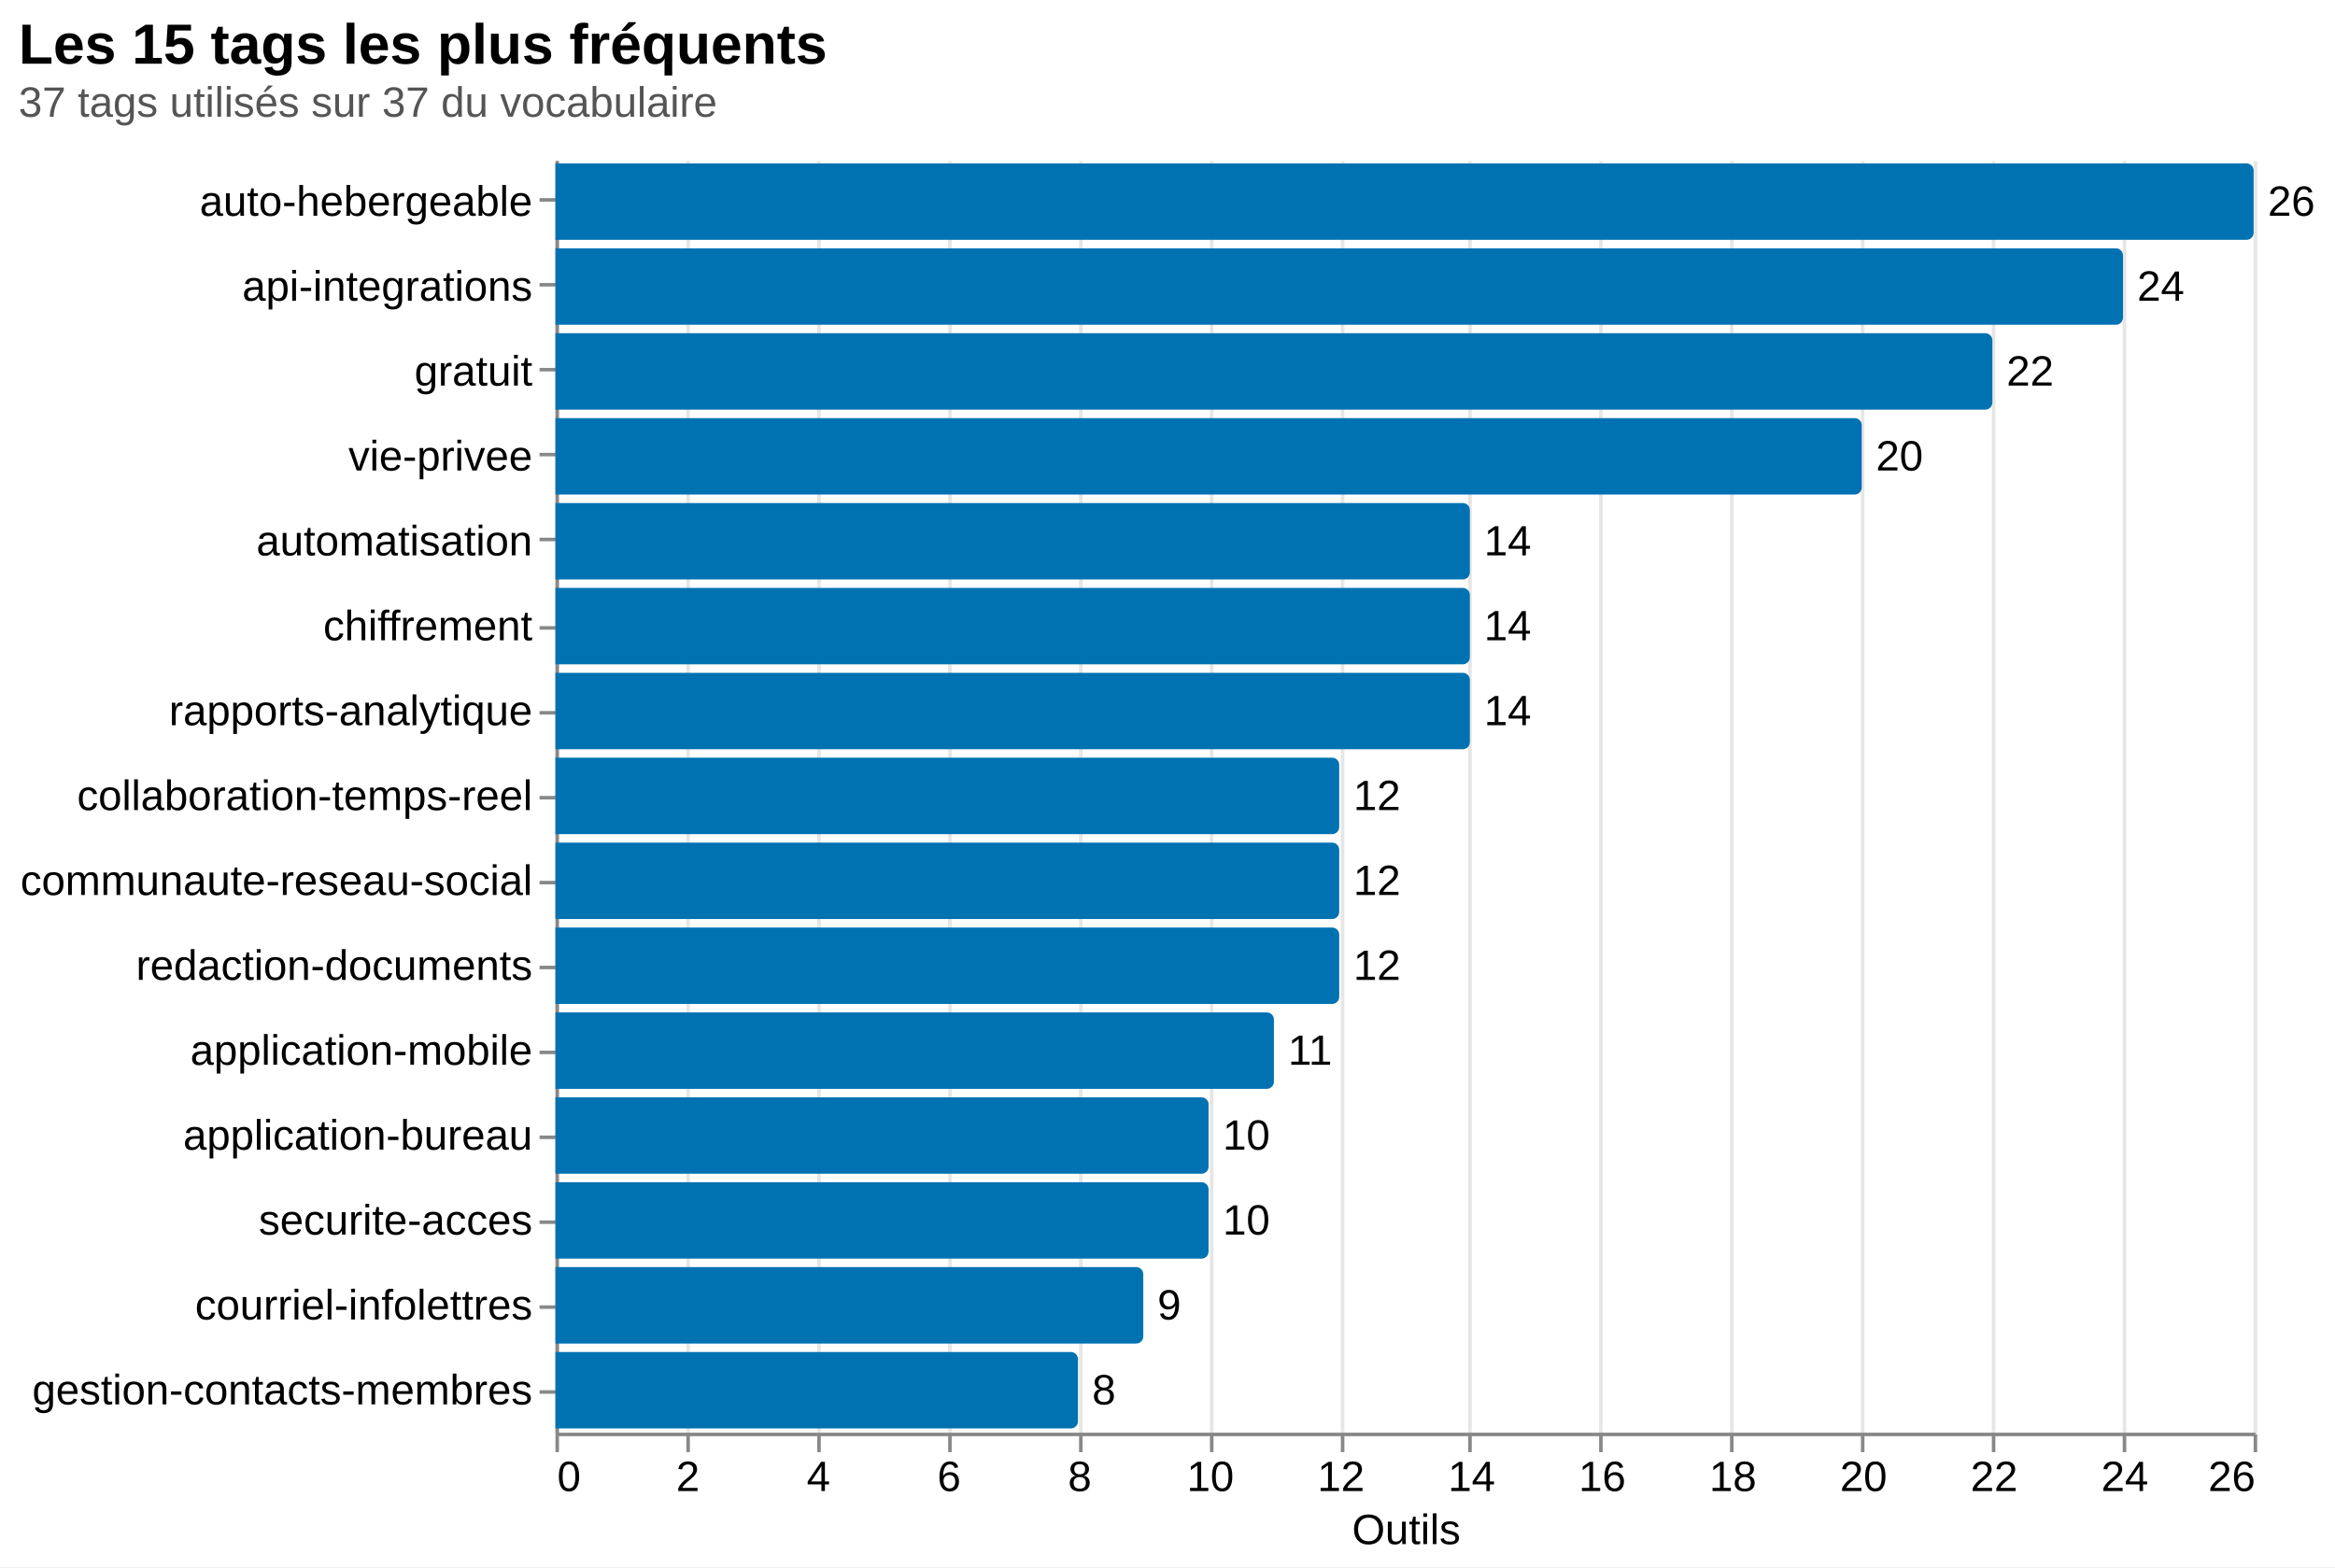
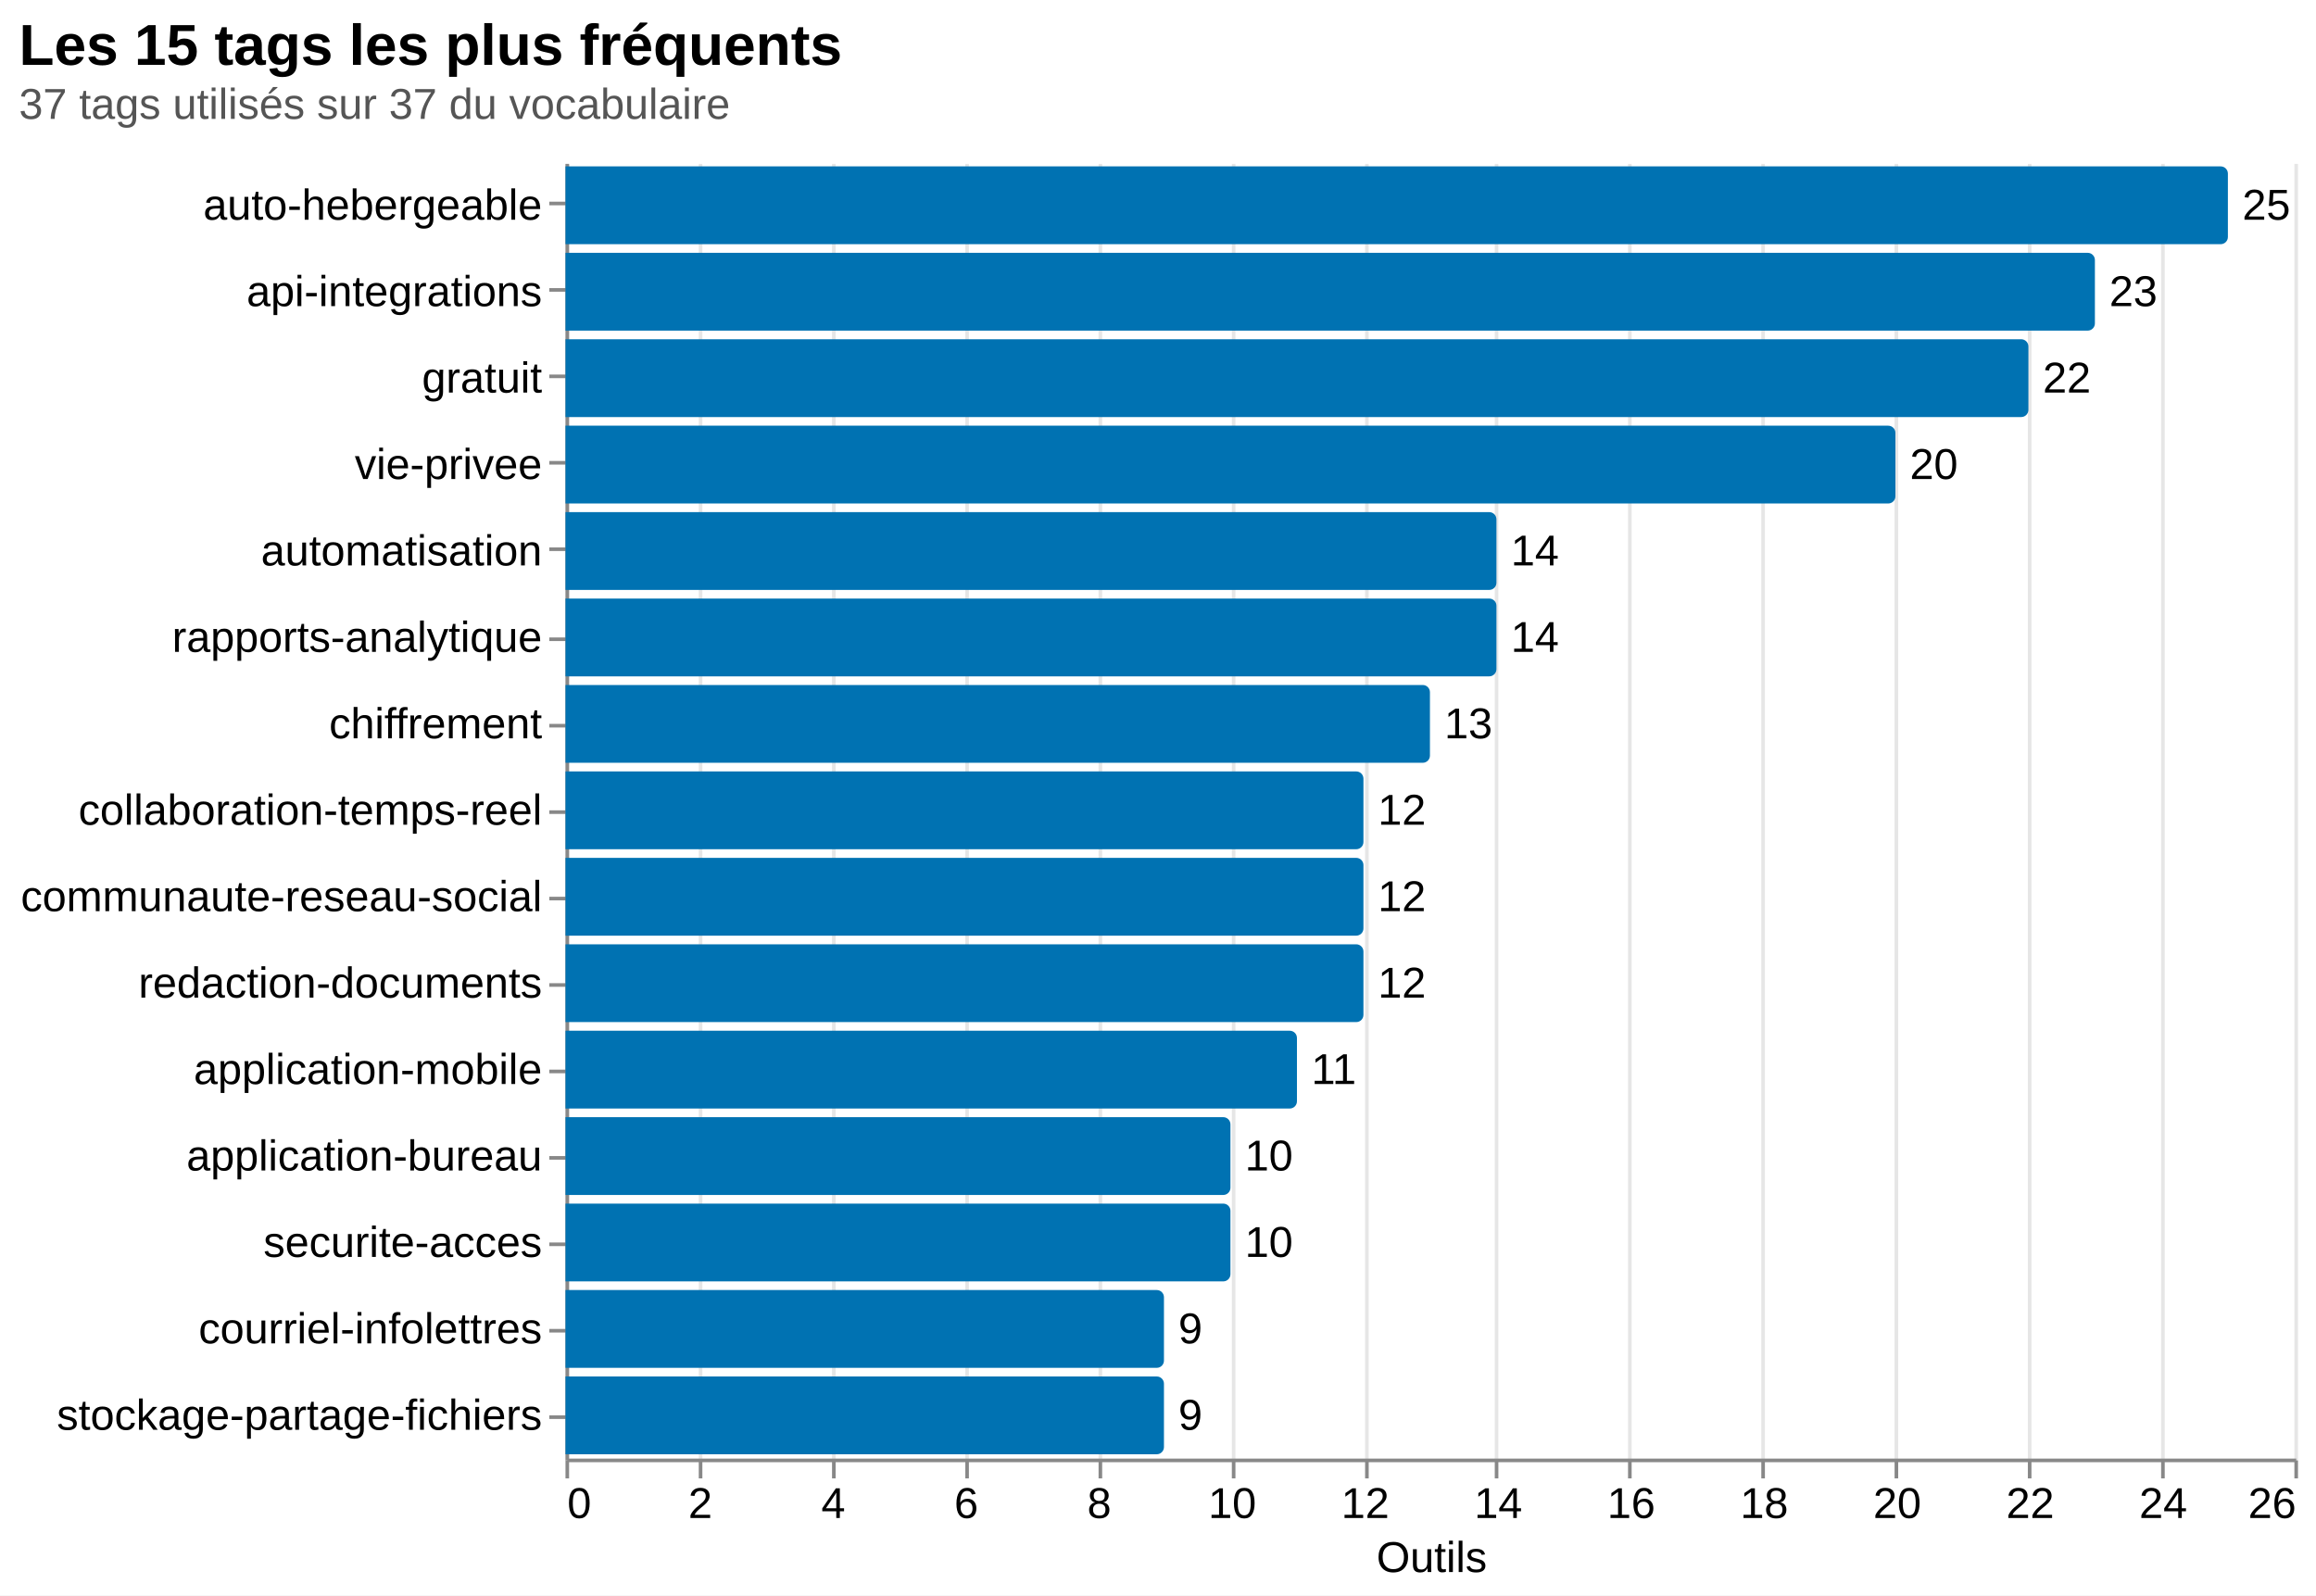
- <svg xmlns="http://www.w3.org/2000/svg" version="1.1" class="marks" width="660" height="443" viewBox="0 0 660 443">
-   <rect width="660" height="443" fill="white" />
+ <svg xmlns="http://www.w3.org/2000/svg" version="1.1" class="marks" width="643" height="443" viewBox="0 0 643 443">
+   <rect width="643" height="443" fill="white" />
  <g fill="none" stroke-miterlimit="10" transform="translate(157,45)">
    <g class="mark-group role-frame root" role="graphics-object" aria-roledescription="group mark container">
      <g transform="translate(0,0)">
        <path class="background" aria-hidden="true" d="M0,0h480v360h-480Z" />
        <g>
          <g class="mark-group role-axis" aria-hidden="true">
            <g transform="translate(0.5,360.5)">
              <path class="background" aria-hidden="true" d="M0,0h0v0h0Z" pointer-events="none" />
              <g>
                <g class="mark-rule role-axis-grid" pointer-events="none">
                  <line transform="translate(0,0)" x2="0" y2="-360" stroke="#E6E6E6" stroke-width="1" opacity="1" />
                  <line transform="translate(37,0)" x2="0" y2="-360" stroke="#E6E6E6" stroke-width="1" opacity="1" />
                  <line transform="translate(74,0)" x2="0" y2="-360" stroke="#E6E6E6" stroke-width="1" opacity="1" />
                  <line transform="translate(111,0)" x2="0" y2="-360" stroke="#E6E6E6" stroke-width="1" opacity="1" />
                  <line transform="translate(148,0)" x2="0" y2="-360" stroke="#E6E6E6" stroke-width="1" opacity="1" />
                  <line transform="translate(185,0)" x2="0" y2="-360" stroke="#E6E6E6" stroke-width="1" opacity="1" />
                  <line transform="translate(222,0)" x2="0" y2="-360" stroke="#E6E6E6" stroke-width="1" opacity="1" />
                  <line transform="translate(258,0)" x2="0" y2="-360" stroke="#E6E6E6" stroke-width="1" opacity="1" />
                  <line transform="translate(295,0)" x2="0" y2="-360" stroke="#E6E6E6" stroke-width="1" opacity="1" />
                  <line transform="translate(332,0)" x2="0" y2="-360" stroke="#E6E6E6" stroke-width="1" opacity="1" />
                  <line transform="translate(369,0)" x2="0" y2="-360" stroke="#E6E6E6" stroke-width="1" opacity="1" />
                  <line transform="translate(406,0)" x2="0" y2="-360" stroke="#E6E6E6" stroke-width="1" opacity="1" />
                  <line transform="translate(443,0)" x2="0" y2="-360" stroke="#E6E6E6" stroke-width="1" opacity="1" />
                  <line transform="translate(480,0)" x2="0" y2="-360" stroke="#E6E6E6" stroke-width="1" opacity="1" />
                </g>
              </g>
              <path class="foreground" aria-hidden="true" d="" pointer-events="none" display="none" />
            </g>
          </g>
          <g class="mark-group role-axis" role="graphics-symbol" aria-roledescription="axis" aria-label="X-axis titled 'Outils' for a linear scale with values from 0 to 26">
            <g transform="translate(0.5,360.5)">
              <path class="background" aria-hidden="true" d="M0,0h0v0h0Z" pointer-events="none" />
              <g>
                <g class="mark-rule role-axis-tick" pointer-events="none">
                  <line transform="translate(0,0)" x2="0" y2="5" stroke="#888888" stroke-width="1" opacity="1" />
                  <line transform="translate(37,0)" x2="0" y2="5" stroke="#888888" stroke-width="1" opacity="1" />
                  <line transform="translate(74,0)" x2="0" y2="5" stroke="#888888" stroke-width="1" opacity="1" />
                  <line transform="translate(111,0)" x2="0" y2="5" stroke="#888888" stroke-width="1" opacity="1" />
                  <line transform="translate(148,0)" x2="0" y2="5" stroke="#888888" stroke-width="1" opacity="1" />
                  <line transform="translate(185,0)" x2="0" y2="5" stroke="#888888" stroke-width="1" opacity="1" />
                  <line transform="translate(222,0)" x2="0" y2="5" stroke="#888888" stroke-width="1" opacity="1" />
                  <line transform="translate(258,0)" x2="0" y2="5" stroke="#888888" stroke-width="1" opacity="1" />
                  <line transform="translate(295,0)" x2="0" y2="5" stroke="#888888" stroke-width="1" opacity="1" />
                  <line transform="translate(332,0)" x2="0" y2="5" stroke="#888888" stroke-width="1" opacity="1" />
                  <line transform="translate(369,0)" x2="0" y2="5" stroke="#888888" stroke-width="1" opacity="1" />
                  <line transform="translate(406,0)" x2="0" y2="5" stroke="#888888" stroke-width="1" opacity="1" />
                  <line transform="translate(443,0)" x2="0" y2="5" stroke="#888888" stroke-width="1" opacity="1" />
                  <line transform="translate(480,0)" x2="0" y2="5" stroke="#888888" stroke-width="1" opacity="1" />
                </g>
                <g class="mark-text role-axis-label" pointer-events="none">
                  <text text-anchor="start" transform="translate(0,16)" font-family="Liberation Sans, Helvetica, Arial, sans-serif" font-size="12px" fill="#000" opacity="1">0</text>
                  <text text-anchor="middle" transform="translate(36.92308,16)" font-family="Liberation Sans, Helvetica, Arial, sans-serif" font-size="12px" fill="#000" opacity="1">2</text>
                  <text text-anchor="middle" transform="translate(73.84615,16)" font-family="Liberation Sans, Helvetica, Arial, sans-serif" font-size="12px" fill="#000" opacity="1">4</text>
                  <text text-anchor="middle" transform="translate(110.7692,16)" font-family="Liberation Sans, Helvetica, Arial, sans-serif" font-size="12px" fill="#000" opacity="1">6</text>
                  <text text-anchor="middle" transform="translate(147.6923,16)" font-family="Liberation Sans, Helvetica, Arial, sans-serif" font-size="12px" fill="#000" opacity="1">8</text>
                  <text text-anchor="middle" transform="translate(184.6154,16)" font-family="Liberation Sans, Helvetica, Arial, sans-serif" font-size="12px" fill="#000" opacity="1">10</text>
                  <text text-anchor="middle" transform="translate(221.5385,16)" font-family="Liberation Sans, Helvetica, Arial, sans-serif" font-size="12px" fill="#000" opacity="1">12</text>
                  <text text-anchor="middle" transform="translate(258.4615,16)" font-family="Liberation Sans, Helvetica, Arial, sans-serif" font-size="12px" fill="#000" opacity="1">14</text>
                  <text text-anchor="middle" transform="translate(295.3846,16)" font-family="Liberation Sans, Helvetica, Arial, sans-serif" font-size="12px" fill="#000" opacity="1">16</text>
                  <text text-anchor="middle" transform="translate(332.3077,16)" font-family="Liberation Sans, Helvetica, Arial, sans-serif" font-size="12px" fill="#000" opacity="1">18</text>
                  <text text-anchor="middle" transform="translate(369.2308,16)" font-family="Liberation Sans, Helvetica, Arial, sans-serif" font-size="12px" fill="#000" opacity="1">20</text>
                  <text text-anchor="middle" transform="translate(406.1538,16)" font-family="Liberation Sans, Helvetica, Arial, sans-serif" font-size="12px" fill="#000" opacity="1">22</text>
                  <text text-anchor="middle" transform="translate(443.0769,16)" font-family="Liberation Sans, Helvetica, Arial, sans-serif" font-size="12px" fill="#000" opacity="1">24</text>
                  <text text-anchor="end" transform="translate(480,16)" font-family="Liberation Sans, Helvetica, Arial, sans-serif" font-size="12px" fill="#000" opacity="1">26</text>
                </g>
                <g class="mark-rule role-axis-domain" pointer-events="none">
                  <line transform="translate(0,0)" x2="480" y2="0" stroke="#888888" stroke-width="1" opacity="1" />
                </g>
                <g class="mark-text role-axis-title" pointer-events="none">
                  <text text-anchor="middle" transform="translate(240,31)" font-family="Liberation Sans, Helvetica, Arial, sans-serif" font-size="12px" font-weight="normal" fill="#000" opacity="1">Outils</text>
                </g>
              </g>
              <path class="foreground" aria-hidden="true" d="" pointer-events="none" display="none" />
            </g>
          </g>
-           <g class="mark-group role-axis" role="graphics-symbol" aria-roledescription="axis" aria-label="Y-axis for a discrete scale with 15 values: auto-hebergeable, api-integrations, gratuit, vie-privee, automatisation, ending with gestion-contacts-membres">
+           <g class="mark-group role-axis" role="graphics-symbol" aria-roledescription="axis" aria-label="Y-axis for a discrete scale with 15 values: auto-hebergeable, api-integrations, gratuit, vie-privee, automatisation, ending with stockage-partage-fichiers">
            <g transform="translate(0.5,0.5)">
              <path class="background" aria-hidden="true" d="M0,0h0v0h0Z" pointer-events="none" />
              <g>
                <g class="mark-rule role-axis-tick" pointer-events="none">
                  <line transform="translate(0,11)" x2="-5" y2="0" stroke="#888888" stroke-width="1" opacity="1" />
                  <line transform="translate(0,35)" x2="-5" y2="0" stroke="#888888" stroke-width="1" opacity="1" />
                  <line transform="translate(0,59)" x2="-5" y2="0" stroke="#888888" stroke-width="1" opacity="1" />
                  <line transform="translate(0,83)" x2="-5" y2="0" stroke="#888888" stroke-width="1" opacity="1" />
                  <line transform="translate(0,107)" x2="-5" y2="0" stroke="#888888" stroke-width="1" opacity="1" />
                  <line transform="translate(0,132)" x2="-5" y2="0" stroke="#888888" stroke-width="1" opacity="1" />
                  <line transform="translate(0,156)" x2="-5" y2="0" stroke="#888888" stroke-width="1" opacity="1" />
                  <line transform="translate(0,180)" x2="-5" y2="0" stroke="#888888" stroke-width="1" opacity="1" />
                  <line transform="translate(0,204)" x2="-5" y2="0" stroke="#888888" stroke-width="1" opacity="1" />
                  <line transform="translate(0,228)" x2="-5" y2="0" stroke="#888888" stroke-width="1" opacity="1" />
                  <line transform="translate(0,252)" x2="-5" y2="0" stroke="#888888" stroke-width="1" opacity="1" />
                  <line transform="translate(0,276)" x2="-5" y2="0" stroke="#888888" stroke-width="1" opacity="1" />
                  <line transform="translate(0,300)" x2="-5" y2="0" stroke="#888888" stroke-width="1" opacity="1" />
                  <line transform="translate(0,324)" x2="-5" y2="0" stroke="#888888" stroke-width="1" opacity="1" />
                  <line transform="translate(0,348)" x2="-5" y2="0" stroke="#888888" stroke-width="1" opacity="1" />
                </g>
                <g class="mark-text role-axis-label" pointer-events="none">
                  <text text-anchor="end" transform="translate(-7,15.5)" font-family="Liberation Sans, Helvetica, Arial, sans-serif" font-size="12px" fill="#000" opacity="1">auto-hebergeable</text>
                  <text text-anchor="end" transform="translate(-7,39.5)" font-family="Liberation Sans, Helvetica, Arial, sans-serif" font-size="12px" fill="#000" opacity="1">api-integrations</text>
                  <text text-anchor="end" transform="translate(-7,63.5)" font-family="Liberation Sans, Helvetica, Arial, sans-serif" font-size="12px" fill="#000" opacity="1">gratuit</text>
                  <text text-anchor="end" transform="translate(-7,87.5)" font-family="Liberation Sans, Helvetica, Arial, sans-serif" font-size="12px" fill="#000" opacity="1">vie-privee</text>
                  <text text-anchor="end" transform="translate(-7,111.5)" font-family="Liberation Sans, Helvetica, Arial, sans-serif" font-size="12px" fill="#000" opacity="1">automatisation</text>
-                   <text text-anchor="end" transform="translate(-7,135.5)" font-family="Liberation Sans, Helvetica, Arial, sans-serif" font-size="12px" fill="#000" opacity="1">chiffrement</text>
-                   <text text-anchor="end" transform="translate(-7,159.5)" font-family="Liberation Sans, Helvetica, Arial, sans-serif" font-size="12px" fill="#000" opacity="1">rapports-analytique</text>
+                   <text text-anchor="end" transform="translate(-7,135.5)" font-family="Liberation Sans, Helvetica, Arial, sans-serif" font-size="12px" fill="#000" opacity="1">rapports-analytique</text>
+                   <text text-anchor="end" transform="translate(-7,159.5)" font-family="Liberation Sans, Helvetica, Arial, sans-serif" font-size="12px" fill="#000" opacity="1">chiffrement</text>
                  <text text-anchor="end" transform="translate(-7,183.5)" font-family="Liberation Sans, Helvetica, Arial, sans-serif" font-size="12px" fill="#000" opacity="1">collaboration-temps-reel</text>
                  <text text-anchor="end" transform="translate(-7,207.5)" font-family="Liberation Sans, Helvetica, Arial, sans-serif" font-size="12px" fill="#000" opacity="1">communaute-reseau-social</text>
                  <text text-anchor="end" transform="translate(-7,231.5)" font-family="Liberation Sans, Helvetica, Arial, sans-serif" font-size="12px" fill="#000" opacity="1">redaction-documents</text>
                  <text text-anchor="end" transform="translate(-7,255.5)" font-family="Liberation Sans, Helvetica, Arial, sans-serif" font-size="12px" fill="#000" opacity="1">application-mobile</text>
                  <text text-anchor="end" transform="translate(-7,279.5)" font-family="Liberation Sans, Helvetica, Arial, sans-serif" font-size="12px" fill="#000" opacity="1">application-bureau</text>
                  <text text-anchor="end" transform="translate(-7,303.5)" font-family="Liberation Sans, Helvetica, Arial, sans-serif" font-size="12px" fill="#000" opacity="1">securite-acces</text>
                  <text text-anchor="end" transform="translate(-7,327.5)" font-family="Liberation Sans, Helvetica, Arial, sans-serif" font-size="12px" fill="#000" opacity="1">courriel-infolettres</text>
-                   <text text-anchor="end" transform="translate(-7,351.5)" font-family="Liberation Sans, Helvetica, Arial, sans-serif" font-size="12px" fill="#000" opacity="1">gestion-contacts-membres</text>
+                   <text text-anchor="end" transform="translate(-7,351.5)" font-family="Liberation Sans, Helvetica, Arial, sans-serif" font-size="12px" fill="#000" opacity="1">stockage-partage-fichiers</text>
                </g>
                <g class="mark-rule role-axis-domain" pointer-events="none">
                  <line transform="translate(0,0)" x2="0" y2="360" stroke="#888888" stroke-width="1" opacity="1" />
                </g>
              </g>
              <path class="foreground" aria-hidden="true" d="" pointer-events="none" display="none" />
            </g>
          </g>
          <g class="mark-group role-scope" role="graphics-object" aria-roledescription="group mark container">
            <g transform="translate(0,1.2)">
-               <path class="background" aria-hidden="true" d="M0,0L478,0C479.104,0,480,0.896,480,2L480,19.6C480,20.704,479.104,21.6,478,21.6L0,21.6C0,21.6,0,21.6,0,21.6L0,0C0,0,0,0,0,0Z" />
+               <path class="background" aria-hidden="true" d="M0,0L459.538,0C460.642,0,461.538,0.896,461.538,2L461.538,19.6C461.538,20.704,460.642,21.6,459.538,21.6L0,21.6C0,21.6,0,21.6,0,21.6L0,0C0,0,0,0,0,0Z" />
              <g clip-path="url(#clip1)">
                <g class="mark-group role-scope" role="graphics-object" aria-roledescription="group mark container">
                  <g transform="translate(0,0)">
                    <path class="background" aria-hidden="true" d="M0,0h0v21.6h0Z" />
                    <g>
                      <g class="mark-rect role-mark layer_0_marks" role="graphics-object" aria-roledescription="rect mark container">
-                         <path aria-label="Outils: 26; tag: auto-hebergeable" role="graphics-symbol" aria-roledescription="bar" d="M0,0h480v21.6h-480Z" fill="#0072B2" />
+                         <path aria-label="Outils: 25; tag: auto-hebergeable" role="graphics-symbol" aria-roledescription="bar" d="M0,0h461.538v21.6h-461.538Z" fill="#0072B2" />
                      </g>
                    </g>
                    <path class="foreground" aria-hidden="true" d="" display="none" />
                  </g>
                </g>
              </g>
              <path class="foreground" aria-hidden="true" d="" display="none" />
            </g>
            <g transform="translate(0,25.2)">
-               <path class="background" aria-hidden="true" d="M0,0L441.077,0C442.181,0,443.077,0.896,443.077,2L443.077,19.6C443.077,20.704,442.181,21.6,441.077,21.6L0,21.6C0,21.6,0,21.6,0,21.6L0,0C0,0,0,0,0,0Z" />
+               <path class="background" aria-hidden="true" d="M0,0L422.615,0C423.719,0,424.615,0.896,424.615,2L424.615,19.6C424.615,20.704,423.719,21.6,422.615,21.6L0,21.6C0,21.6,0,21.6,0,21.6L0,0C0,0,0,0,0,0Z" />
              <g clip-path="url(#clip2)">
                <g class="mark-group role-scope" role="graphics-object" aria-roledescription="group mark container">
                  <g transform="translate(0,0)">
                    <path class="background" aria-hidden="true" d="M0,0h0v21.6h0Z" />
                    <g>
                      <g class="mark-rect role-mark layer_0_marks" role="graphics-object" aria-roledescription="rect mark container">
-                         <path aria-label="Outils: 24; tag: api-integrations" role="graphics-symbol" aria-roledescription="bar" d="M0,0h443.077v21.6h-443.077Z" fill="#0072B2" />
+                         <path aria-label="Outils: 23; tag: api-integrations" role="graphics-symbol" aria-roledescription="bar" d="M0,0h424.615v21.6h-424.615Z" fill="#0072B2" />
                      </g>
                    </g>
                    <path class="foreground" aria-hidden="true" d="" display="none" />
                  </g>
                </g>
              </g>
              <path class="foreground" aria-hidden="true" d="" display="none" />
            </g>
            <g transform="translate(0,49.2)">
              <path class="background" aria-hidden="true" d="M0,0L404.154,0C405.258,0,406.154,0.896,406.154,2L406.154,19.6C406.154,20.704,405.258,21.6,404.154,21.6L0,21.6C0,21.6,0,21.6,0,21.6L0,0C0,0,0,0,0,0Z" />
              <g clip-path="url(#clip3)">
                <g class="mark-group role-scope" role="graphics-object" aria-roledescription="group mark container">
                  <g transform="translate(0,0)">
                    <path class="background" aria-hidden="true" d="M0,0h0v21.6h0Z" />
                    <g>
                      <g class="mark-rect role-mark layer_0_marks" role="graphics-object" aria-roledescription="rect mark container">
                        <path aria-label="Outils: 22; tag: gratuit" role="graphics-symbol" aria-roledescription="bar" d="M0,0h406.154v21.6h-406.154Z" fill="#0072B2" />
                      </g>
                    </g>
                    <path class="foreground" aria-hidden="true" d="" display="none" />
                  </g>
                </g>
              </g>
              <path class="foreground" aria-hidden="true" d="" display="none" />
            </g>
            <g transform="translate(0,73.2)">
              <path class="background" aria-hidden="true" d="M0,0L367.231,0C368.335,0,369.231,0.896,369.231,2L369.231,19.6C369.231,20.704,368.335,21.6,367.231,21.6L0,21.6C0,21.6,0,21.6,0,21.6L0,0C0,0,0,0,0,0Z" />
              <g clip-path="url(#clip4)">
                <g class="mark-group role-scope" role="graphics-object" aria-roledescription="group mark container">
                  <g transform="translate(0,0)">
                    <path class="background" aria-hidden="true" d="M0,0h0v21.6h0Z" />
                    <g>
                      <g class="mark-rect role-mark layer_0_marks" role="graphics-object" aria-roledescription="rect mark container">
                        <path aria-label="Outils: 20; tag: vie-privee" role="graphics-symbol" aria-roledescription="bar" d="M0,0h369.231v21.6h-369.231Z" fill="#0072B2" />
                      </g>
                    </g>
                    <path class="foreground" aria-hidden="true" d="" display="none" />
                  </g>
                </g>
              </g>
              <path class="foreground" aria-hidden="true" d="" display="none" />
            </g>
            <g transform="translate(0,97.2)">
              <path class="background" aria-hidden="true" d="M0,0L256.462,0C257.565,0,258.462,0.896,258.462,2L258.462,19.6C258.462,20.704,257.565,21.6,256.462,21.6L0,21.6C0,21.6,0,21.6,0,21.6L0,0C0,0,0,0,0,0Z" />
              <g clip-path="url(#clip5)">
                <g class="mark-group role-scope" role="graphics-object" aria-roledescription="group mark container">
                  <g transform="translate(0,0)">
                    <path class="background" aria-hidden="true" d="M0,0h0v21.6h0Z" />
                    <g>
                      <g class="mark-rect role-mark layer_0_marks" role="graphics-object" aria-roledescription="rect mark container">
                        <path aria-label="Outils: 14; tag: automatisation" role="graphics-symbol" aria-roledescription="bar" d="M0,0h258.462v21.6h-258.462Z" fill="#0072B2" />
                      </g>
                    </g>
                    <path class="foreground" aria-hidden="true" d="" display="none" />
                  </g>
                </g>
              </g>
              <path class="foreground" aria-hidden="true" d="" display="none" />
            </g>
            <g transform="translate(0,121.2)">
              <path class="background" aria-hidden="true" d="M0,0L256.462,0C257.565,0,258.462,0.896,258.462,2L258.462,19.6C258.462,20.704,257.565,21.6,256.462,21.6L0,21.6C0,21.6,0,21.6,0,21.6L0,0C0,0,0,0,0,0Z" />
              <g clip-path="url(#clip6)">
                <g class="mark-group role-scope" role="graphics-object" aria-roledescription="group mark container">
                  <g transform="translate(0,0)">
                    <path class="background" aria-hidden="true" d="M0,0h0v21.6h0Z" />
                    <g>
                      <g class="mark-rect role-mark layer_0_marks" role="graphics-object" aria-roledescription="rect mark container">
-                         <path aria-label="Outils: 14; tag: chiffrement" role="graphics-symbol" aria-roledescription="bar" d="M0,0h258.462v21.6h-258.462Z" fill="#0072B2" />
+                         <path aria-label="Outils: 14; tag: rapports-analytique" role="graphics-symbol" aria-roledescription="bar" d="M0,0h258.462v21.6h-258.462Z" fill="#0072B2" />
                      </g>
                    </g>
                    <path class="foreground" aria-hidden="true" d="" display="none" />
                  </g>
                </g>
              </g>
              <path class="foreground" aria-hidden="true" d="" display="none" />
            </g>
            <g transform="translate(0,145.2)">
-               <path class="background" aria-hidden="true" d="M0,0L256.462,0C257.565,0,258.462,0.896,258.462,2L258.462,19.6C258.462,20.704,257.565,21.6,256.462,21.6L0,21.6C0,21.6,0,21.6,0,21.6L0,0C0,0,0,0,0,0Z" />
+               <path class="background" aria-hidden="true" d="M0,0L238,0C239.104,0,240,0.896,240,2L240,19.6C240,20.704,239.104,21.6,238,21.6L0,21.6C0,21.6,0,21.6,0,21.6L0,0C0,0,0,0,0,0Z" />
              <g clip-path="url(#clip7)">
                <g class="mark-group role-scope" role="graphics-object" aria-roledescription="group mark container">
                  <g transform="translate(0,0)">
                    <path class="background" aria-hidden="true" d="M0,0h0v21.6h0Z" />
                    <g>
                      <g class="mark-rect role-mark layer_0_marks" role="graphics-object" aria-roledescription="rect mark container">
-                         <path aria-label="Outils: 14; tag: rapports-analytique" role="graphics-symbol" aria-roledescription="bar" d="M0,0h258.462v21.6h-258.462Z" fill="#0072B2" />
+                         <path aria-label="Outils: 13; tag: chiffrement" role="graphics-symbol" aria-roledescription="bar" d="M0,0h240v21.6h-240Z" fill="#0072B2" />
                      </g>
                    </g>
                    <path class="foreground" aria-hidden="true" d="" display="none" />
                  </g>
                </g>
              </g>
              <path class="foreground" aria-hidden="true" d="" display="none" />
            </g>
            <g transform="translate(0,169.2)">
              <path class="background" aria-hidden="true" d="M0,0L219.538,0C220.642,0,221.538,0.896,221.538,2L221.538,19.6C221.538,20.704,220.642,21.6,219.538,21.6L0,21.6C0,21.6,0,21.6,0,21.6L0,0C0,0,0,0,0,0Z" />
              <g clip-path="url(#clip8)">
                <g class="mark-group role-scope" role="graphics-object" aria-roledescription="group mark container">
                  <g transform="translate(0,0)">
                    <path class="background" aria-hidden="true" d="M0,0h0v21.6h0Z" />
                    <g>
                      <g class="mark-rect role-mark layer_0_marks" role="graphics-object" aria-roledescription="rect mark container">
                        <path aria-label="Outils: 12; tag: collaboration-temps-reel" role="graphics-symbol" aria-roledescription="bar" d="M0,0h221.538v21.6h-221.538Z" fill="#0072B2" />
                      </g>
                    </g>
                    <path class="foreground" aria-hidden="true" d="" display="none" />
                  </g>
                </g>
              </g>
              <path class="foreground" aria-hidden="true" d="" display="none" />
            </g>
            <g transform="translate(0,193.2)">
              <path class="background" aria-hidden="true" d="M0,0L219.538,0C220.642,0,221.538,0.896,221.538,2L221.538,19.6C221.538,20.704,220.642,21.6,219.538,21.6L0,21.6C0,21.6,0,21.6,0,21.6L0,0C0,0,0,0,0,0Z" />
              <g clip-path="url(#clip9)">
                <g class="mark-group role-scope" role="graphics-object" aria-roledescription="group mark container">
                  <g transform="translate(0,0)">
                    <path class="background" aria-hidden="true" d="M0,0h0v21.6h0Z" />
                    <g>
                      <g class="mark-rect role-mark layer_0_marks" role="graphics-object" aria-roledescription="rect mark container">
                        <path aria-label="Outils: 12; tag: communaute-reseau-social" role="graphics-symbol" aria-roledescription="bar" d="M0,0h221.538v21.6h-221.538Z" fill="#0072B2" />
                      </g>
                    </g>
                    <path class="foreground" aria-hidden="true" d="" display="none" />
                  </g>
                </g>
              </g>
              <path class="foreground" aria-hidden="true" d="" display="none" />
            </g>
            <g transform="translate(0,217.2)">
              <path class="background" aria-hidden="true" d="M0,0L219.538,0C220.642,0,221.538,0.896,221.538,2L221.538,19.6C221.538,20.704,220.642,21.6,219.538,21.6L0,21.6C0,21.6,0,21.6,0,21.6L0,0C0,0,0,0,0,0Z" />
              <g clip-path="url(#clip10)">
                <g class="mark-group role-scope" role="graphics-object" aria-roledescription="group mark container">
                  <g transform="translate(0,0)">
                    <path class="background" aria-hidden="true" d="M0,0h0v21.6h0Z" />
                    <g>
                      <g class="mark-rect role-mark layer_0_marks" role="graphics-object" aria-roledescription="rect mark container">
                        <path aria-label="Outils: 12; tag: redaction-documents" role="graphics-symbol" aria-roledescription="bar" d="M0,0h221.538v21.6h-221.538Z" fill="#0072B2" />
                      </g>
                    </g>
                    <path class="foreground" aria-hidden="true" d="" display="none" />
                  </g>
                </g>
              </g>
              <path class="foreground" aria-hidden="true" d="" display="none" />
            </g>
            <g transform="translate(0,241.2)">
              <path class="background" aria-hidden="true" d="M0,0L201.077,0C202.181,0,203.077,0.896,203.077,2L203.077,19.6C203.077,20.704,202.181,21.6,201.077,21.6L0,21.6C0,21.6,0,21.6,0,21.6L0,0C0,0,0,0,0,0Z" />
              <g clip-path="url(#clip11)">
                <g class="mark-group role-scope" role="graphics-object" aria-roledescription="group mark container">
                  <g transform="translate(0,0)">
                    <path class="background" aria-hidden="true" d="M0,0h0v21.6h0Z" />
                    <g>
                      <g class="mark-rect role-mark layer_0_marks" role="graphics-object" aria-roledescription="rect mark container">
                        <path aria-label="Outils: 11; tag: application-mobile" role="graphics-symbol" aria-roledescription="bar" d="M0,0h203.077v21.6h-203.077Z" fill="#0072B2" />
                      </g>
                    </g>
                    <path class="foreground" aria-hidden="true" d="" display="none" />
                  </g>
                </g>
              </g>
              <path class="foreground" aria-hidden="true" d="" display="none" />
            </g>
            <g transform="translate(0,265.2)">
              <path class="background" aria-hidden="true" d="M0,0L182.615,0C183.719,0,184.615,0.896,184.615,2L184.615,19.6C184.615,20.704,183.719,21.6,182.615,21.6L0,21.6C0,21.6,0,21.6,0,21.6L0,0C0,0,0,0,0,0Z" />
              <g clip-path="url(#clip12)">
                <g class="mark-group role-scope" role="graphics-object" aria-roledescription="group mark container">
                  <g transform="translate(0,0)">
                    <path class="background" aria-hidden="true" d="M0,0h0v21.6h0Z" />
                    <g>
                      <g class="mark-rect role-mark layer_0_marks" role="graphics-object" aria-roledescription="rect mark container">
                        <path aria-label="Outils: 10; tag: application-bureau" role="graphics-symbol" aria-roledescription="bar" d="M0,0h184.615v21.6h-184.615Z" fill="#0072B2" />
                      </g>
                    </g>
                    <path class="foreground" aria-hidden="true" d="" display="none" />
                  </g>
                </g>
              </g>
              <path class="foreground" aria-hidden="true" d="" display="none" />
            </g>
            <g transform="translate(0,289.2)">
              <path class="background" aria-hidden="true" d="M0,0L182.615,0C183.719,0,184.615,0.896,184.615,2L184.615,19.6C184.615,20.704,183.719,21.6,182.615,21.6L0,21.6C0,21.6,0,21.6,0,21.6L0,0C0,0,0,0,0,0Z" />
              <g clip-path="url(#clip13)">
                <g class="mark-group role-scope" role="graphics-object" aria-roledescription="group mark container">
                  <g transform="translate(0,0)">
                    <path class="background" aria-hidden="true" d="M0,0h0v21.6h0Z" />
                    <g>
                      <g class="mark-rect role-mark layer_0_marks" role="graphics-object" aria-roledescription="rect mark container">
                        <path aria-label="Outils: 10; tag: securite-acces" role="graphics-symbol" aria-roledescription="bar" d="M0,0h184.615v21.6h-184.615Z" fill="#0072B2" />
                      </g>
                    </g>
                    <path class="foreground" aria-hidden="true" d="" display="none" />
                  </g>
                </g>
              </g>
              <path class="foreground" aria-hidden="true" d="" display="none" />
            </g>
            <g transform="translate(0,313.2)">
              <path class="background" aria-hidden="true" d="M0,0L164.154,0C165.258,0,166.154,0.896,166.154,2L166.154,19.6C166.154,20.704,165.258,21.6,164.154,21.6L0,21.6C0,21.6,0,21.6,0,21.6L0,0C0,0,0,0,0,0Z" />
              <g clip-path="url(#clip14)">
                <g class="mark-group role-scope" role="graphics-object" aria-roledescription="group mark container">
                  <g transform="translate(0,0)">
                    <path class="background" aria-hidden="true" d="M0,0h0v21.6h0Z" />
                    <g>
                      <g class="mark-rect role-mark layer_0_marks" role="graphics-object" aria-roledescription="rect mark container">
                        <path aria-label="Outils: 9; tag: courriel-infolettres" role="graphics-symbol" aria-roledescription="bar" d="M0,0h166.154v21.6h-166.154Z" fill="#0072B2" />
                      </g>
                    </g>
                    <path class="foreground" aria-hidden="true" d="" display="none" />
                  </g>
                </g>
              </g>
              <path class="foreground" aria-hidden="true" d="" display="none" />
            </g>
            <g transform="translate(0,337.2)">
-               <path class="background" aria-hidden="true" d="M0,0L145.692,0C146.796,0,147.692,0.896,147.692,2L147.692,19.6C147.692,20.704,146.796,21.6,145.692,21.6L0,21.6C0,21.6,0,21.6,0,21.6L0,0C0,0,0,0,0,0Z" />
+               <path class="background" aria-hidden="true" d="M0,0L164.154,0C165.258,0,166.154,0.896,166.154,2L166.154,19.6C166.154,20.704,165.258,21.6,164.154,21.6L0,21.6C0,21.6,0,21.6,0,21.6L0,0C0,0,0,0,0,0Z" />
              <g clip-path="url(#clip15)">
                <g class="mark-group role-scope" role="graphics-object" aria-roledescription="group mark container">
                  <g transform="translate(0,0)">
                    <path class="background" aria-hidden="true" d="M0,0h0v21.6h0Z" />
                    <g>
                      <g class="mark-rect role-mark layer_0_marks" role="graphics-object" aria-roledescription="rect mark container">
-                         <path aria-label="Outils: 8; tag: gestion-contacts-membres" role="graphics-symbol" aria-roledescription="bar" d="M0,0h147.692v21.6h-147.692Z" fill="#0072B2" />
+                         <path aria-label="Outils: 9; tag: stockage-partage-fichiers" role="graphics-symbol" aria-roledescription="bar" d="M0,0h166.154v21.6h-166.154Z" fill="#0072B2" />
                      </g>
                    </g>
                    <path class="foreground" aria-hidden="true" d="" display="none" />
                  </g>
                </g>
              </g>
              <path class="foreground" aria-hidden="true" d="" display="none" />
            </g>
          </g>
          <g class="mark-text role-mark layer_1_marks" role="graphics-object" aria-roledescription="text mark container">
-             <text aria-label="n: 26; tag: auto-hebergeable" role="graphics-symbol" aria-roledescription="text mark" text-anchor="start" transform="translate(484,16)" font-family="Liberation Sans, Helvetica, Arial, sans-serif" font-size="12px" fill="black">26</text>
-             <text aria-label="n: 24; tag: api-integrations" role="graphics-symbol" aria-roledescription="text mark" text-anchor="start" transform="translate(447.0769,40)" font-family="Liberation Sans, Helvetica, Arial, sans-serif" font-size="12px" fill="black">24</text>
+             <text aria-label="n: 25; tag: auto-hebergeable" role="graphics-symbol" aria-roledescription="text mark" text-anchor="start" transform="translate(465.5385,16)" font-family="Liberation Sans, Helvetica, Arial, sans-serif" font-size="12px" fill="black">25</text>
+             <text aria-label="n: 23; tag: api-integrations" role="graphics-symbol" aria-roledescription="text mark" text-anchor="start" transform="translate(428.6154,40)" font-family="Liberation Sans, Helvetica, Arial, sans-serif" font-size="12px" fill="black">23</text>
            <text aria-label="n: 22; tag: gratuit" role="graphics-symbol" aria-roledescription="text mark" text-anchor="start" transform="translate(410.1538,64)" font-family="Liberation Sans, Helvetica, Arial, sans-serif" font-size="12px" fill="black">22</text>
            <text aria-label="n: 20; tag: vie-privee" role="graphics-symbol" aria-roledescription="text mark" text-anchor="start" transform="translate(373.2308,88)" font-family="Liberation Sans, Helvetica, Arial, sans-serif" font-size="12px" fill="black">20</text>
            <text aria-label="n: 14; tag: automatisation" role="graphics-symbol" aria-roledescription="text mark" text-anchor="start" transform="translate(262.4615,112)" font-family="Liberation Sans, Helvetica, Arial, sans-serif" font-size="12px" fill="black">14</text>
-             <text aria-label="n: 14; tag: chiffrement" role="graphics-symbol" aria-roledescription="text mark" text-anchor="start" transform="translate(262.4615,136)" font-family="Liberation Sans, Helvetica, Arial, sans-serif" font-size="12px" fill="black">14</text>
-             <text aria-label="n: 14; tag: rapports-analytique" role="graphics-symbol" aria-roledescription="text mark" text-anchor="start" transform="translate(262.4615,160)" font-family="Liberation Sans, Helvetica, Arial, sans-serif" font-size="12px" fill="black">14</text>
+             <text aria-label="n: 14; tag: rapports-analytique" role="graphics-symbol" aria-roledescription="text mark" text-anchor="start" transform="translate(262.4615,136)" font-family="Liberation Sans, Helvetica, Arial, sans-serif" font-size="12px" fill="black">14</text>
+             <text aria-label="n: 13; tag: chiffrement" role="graphics-symbol" aria-roledescription="text mark" text-anchor="start" transform="translate(244,160)" font-family="Liberation Sans, Helvetica, Arial, sans-serif" font-size="12px" fill="black">13</text>
            <text aria-label="n: 12; tag: collaboration-temps-reel" role="graphics-symbol" aria-roledescription="text mark" text-anchor="start" transform="translate(225.5385,184)" font-family="Liberation Sans, Helvetica, Arial, sans-serif" font-size="12px" fill="black">12</text>
            <text aria-label="n: 12; tag: communaute-reseau-social" role="graphics-symbol" aria-roledescription="text mark" text-anchor="start" transform="translate(225.5385,208)" font-family="Liberation Sans, Helvetica, Arial, sans-serif" font-size="12px" fill="black">12</text>
            <text aria-label="n: 12; tag: redaction-documents" role="graphics-symbol" aria-roledescription="text mark" text-anchor="start" transform="translate(225.5385,232)" font-family="Liberation Sans, Helvetica, Arial, sans-serif" font-size="12px" fill="black">12</text>
            <text aria-label="n: 11; tag: application-mobile" role="graphics-symbol" aria-roledescription="text mark" text-anchor="start" transform="translate(207.0769,256)" font-family="Liberation Sans, Helvetica, Arial, sans-serif" font-size="12px" fill="black">11</text>
            <text aria-label="n: 10; tag: application-bureau" role="graphics-symbol" aria-roledescription="text mark" text-anchor="start" transform="translate(188.6154,280)" font-family="Liberation Sans, Helvetica, Arial, sans-serif" font-size="12px" fill="black">10</text>
            <text aria-label="n: 10; tag: securite-acces" role="graphics-symbol" aria-roledescription="text mark" text-anchor="start" transform="translate(188.6154,304)" font-family="Liberation Sans, Helvetica, Arial, sans-serif" font-size="12px" fill="black">10</text>
            <text aria-label="n: 9; tag: courriel-infolettres" role="graphics-symbol" aria-roledescription="text mark" text-anchor="start" transform="translate(170.1538,328)" font-family="Liberation Sans, Helvetica, Arial, sans-serif" font-size="12px" fill="black">9</text>
-             <text aria-label="n: 8; tag: gestion-contacts-membres" role="graphics-symbol" aria-roledescription="text mark" text-anchor="start" transform="translate(151.6923,352)" font-family="Liberation Sans, Helvetica, Arial, sans-serif" font-size="12px" fill="black">8</text>
+             <text aria-label="n: 9; tag: stockage-partage-fichiers" role="graphics-symbol" aria-roledescription="text mark" text-anchor="start" transform="translate(170.1538,352)" font-family="Liberation Sans, Helvetica, Arial, sans-serif" font-size="12px" fill="black">9</text>
          </g>
          <g class="mark-group role-title">
            <g transform="translate(-151.7324,-40)">
              <path class="background" aria-hidden="true" d="M0,0h0v0h0Z" pointer-events="none" />
              <g>
                <g class="mark-text role-title-text" role="graphics-symbol" aria-roledescription="title" aria-label="Title text 'Les 15 tags les plus fréquents'" pointer-events="none">
                  <text text-anchor="start" transform="translate(0,13)" font-family="Liberation Sans, Helvetica, Arial, sans-serif" font-size="16px" font-weight="bold" fill="#000" opacity="1">Les 15 tags les plus fréquents</text>
                </g>
                <g class="mark-text role-title-subtitle" role="graphics-symbol" aria-roledescription="subtitle" aria-label="Subtitle text '37 tags utilisés sur 37 du vocabulaire'" pointer-events="none">
                  <text text-anchor="start" transform="translate(0,28)" font-family="Liberation Sans, Helvetica, Arial, sans-serif" font-size="12px" fill="#555555" opacity="1">37 tags utilisés sur 37 du vocabulaire</text>
                </g>
              </g>
              <path class="foreground" aria-hidden="true" d="" pointer-events="none" display="none" />
            </g>
          </g>
        </g>
        <path class="foreground" aria-hidden="true" d="" display="none" />
      </g>
    </g>
  </g>
  <defs>
    <clipPath id="clip1">
-       <path d="M0,0L478,0C479.104,0,480,0.896,480,2L480,19.6C480,20.704,479.104,21.6,478,21.6L0,21.6C0,21.6,0,21.6,0,21.6L0,0C0,0,0,0,0,0Z" />
+       <path d="M0,0L459.538,0C460.642,0,461.538,0.896,461.538,2L461.538,19.6C461.538,20.704,460.642,21.6,459.538,21.6L0,21.6C0,21.6,0,21.6,0,21.6L0,0C0,0,0,0,0,0Z" />
    </clipPath>
    <clipPath id="clip2">
-       <path d="M0,0L441.077,0C442.181,0,443.077,0.896,443.077,2L443.077,19.6C443.077,20.704,442.181,21.6,441.077,21.6L0,21.6C0,21.6,0,21.6,0,21.6L0,0C0,0,0,0,0,0Z" />
+       <path d="M0,0L422.615,0C423.719,0,424.615,0.896,424.615,2L424.615,19.6C424.615,20.704,423.719,21.6,422.615,21.6L0,21.6C0,21.6,0,21.6,0,21.6L0,0C0,0,0,0,0,0Z" />
    </clipPath>
    <clipPath id="clip3">
      <path d="M0,0L404.154,0C405.258,0,406.154,0.896,406.154,2L406.154,19.6C406.154,20.704,405.258,21.6,404.154,21.6L0,21.6C0,21.6,0,21.6,0,21.6L0,0C0,0,0,0,0,0Z" />
    </clipPath>
    <clipPath id="clip4">
      <path d="M0,0L367.231,0C368.335,0,369.231,0.896,369.231,2L369.231,19.6C369.231,20.704,368.335,21.6,367.231,21.6L0,21.6C0,21.6,0,21.6,0,21.6L0,0C0,0,0,0,0,0Z" />
    </clipPath>
    <clipPath id="clip5">
      <path d="M0,0L256.462,0C257.565,0,258.462,0.896,258.462,2L258.462,19.6C258.462,20.704,257.565,21.6,256.462,21.6L0,21.6C0,21.6,0,21.6,0,21.6L0,0C0,0,0,0,0,0Z" />
    </clipPath>
    <clipPath id="clip6">
      <path d="M0,0L256.462,0C257.565,0,258.462,0.896,258.462,2L258.462,19.6C258.462,20.704,257.565,21.6,256.462,21.6L0,21.6C0,21.6,0,21.6,0,21.6L0,0C0,0,0,0,0,0Z" />
    </clipPath>
    <clipPath id="clip7">
-       <path d="M0,0L256.462,0C257.565,0,258.462,0.896,258.462,2L258.462,19.6C258.462,20.704,257.565,21.6,256.462,21.6L0,21.6C0,21.6,0,21.6,0,21.6L0,0C0,0,0,0,0,0Z" />
+       <path d="M0,0L238,0C239.104,0,240,0.896,240,2L240,19.6C240,20.704,239.104,21.6,238,21.6L0,21.6C0,21.6,0,21.6,0,21.6L0,0C0,0,0,0,0,0Z" />
    </clipPath>
    <clipPath id="clip8">
      <path d="M0,0L219.538,0C220.642,0,221.538,0.896,221.538,2L221.538,19.6C221.538,20.704,220.642,21.6,219.538,21.6L0,21.6C0,21.6,0,21.6,0,21.6L0,0C0,0,0,0,0,0Z" />
    </clipPath>
    <clipPath id="clip9">
      <path d="M0,0L219.538,0C220.642,0,221.538,0.896,221.538,2L221.538,19.6C221.538,20.704,220.642,21.6,219.538,21.6L0,21.6C0,21.6,0,21.6,0,21.6L0,0C0,0,0,0,0,0Z" />
    </clipPath>
    <clipPath id="clip10">
      <path d="M0,0L219.538,0C220.642,0,221.538,0.896,221.538,2L221.538,19.6C221.538,20.704,220.642,21.6,219.538,21.6L0,21.6C0,21.6,0,21.6,0,21.6L0,0C0,0,0,0,0,0Z" />
    </clipPath>
    <clipPath id="clip11">
      <path d="M0,0L201.077,0C202.181,0,203.077,0.896,203.077,2L203.077,19.6C203.077,20.704,202.181,21.6,201.077,21.6L0,21.6C0,21.6,0,21.6,0,21.6L0,0C0,0,0,0,0,0Z" />
    </clipPath>
    <clipPath id="clip12">
      <path d="M0,0L182.615,0C183.719,0,184.615,0.896,184.615,2L184.615,19.6C184.615,20.704,183.719,21.6,182.615,21.6L0,21.6C0,21.6,0,21.6,0,21.6L0,0C0,0,0,0,0,0Z" />
    </clipPath>
    <clipPath id="clip13">
      <path d="M0,0L182.615,0C183.719,0,184.615,0.896,184.615,2L184.615,19.6C184.615,20.704,183.719,21.6,182.615,21.6L0,21.6C0,21.6,0,21.6,0,21.6L0,0C0,0,0,0,0,0Z" />
    </clipPath>
    <clipPath id="clip14">
      <path d="M0,0L164.154,0C165.258,0,166.154,0.896,166.154,2L166.154,19.6C166.154,20.704,165.258,21.6,164.154,21.6L0,21.6C0,21.6,0,21.6,0,21.6L0,0C0,0,0,0,0,0Z" />
    </clipPath>
    <clipPath id="clip15">
-       <path d="M0,0L145.692,0C146.796,0,147.692,0.896,147.692,2L147.692,19.6C147.692,20.704,146.796,21.6,145.692,21.6L0,21.6C0,21.6,0,21.6,0,21.6L0,0C0,0,0,0,0,0Z" />
+       <path d="M0,0L164.154,0C165.258,0,166.154,0.896,166.154,2L166.154,19.6C166.154,20.704,165.258,21.6,164.154,21.6L0,21.6C0,21.6,0,21.6,0,21.6L0,0C0,0,0,0,0,0Z" />
    </clipPath>
  </defs>
</svg>
